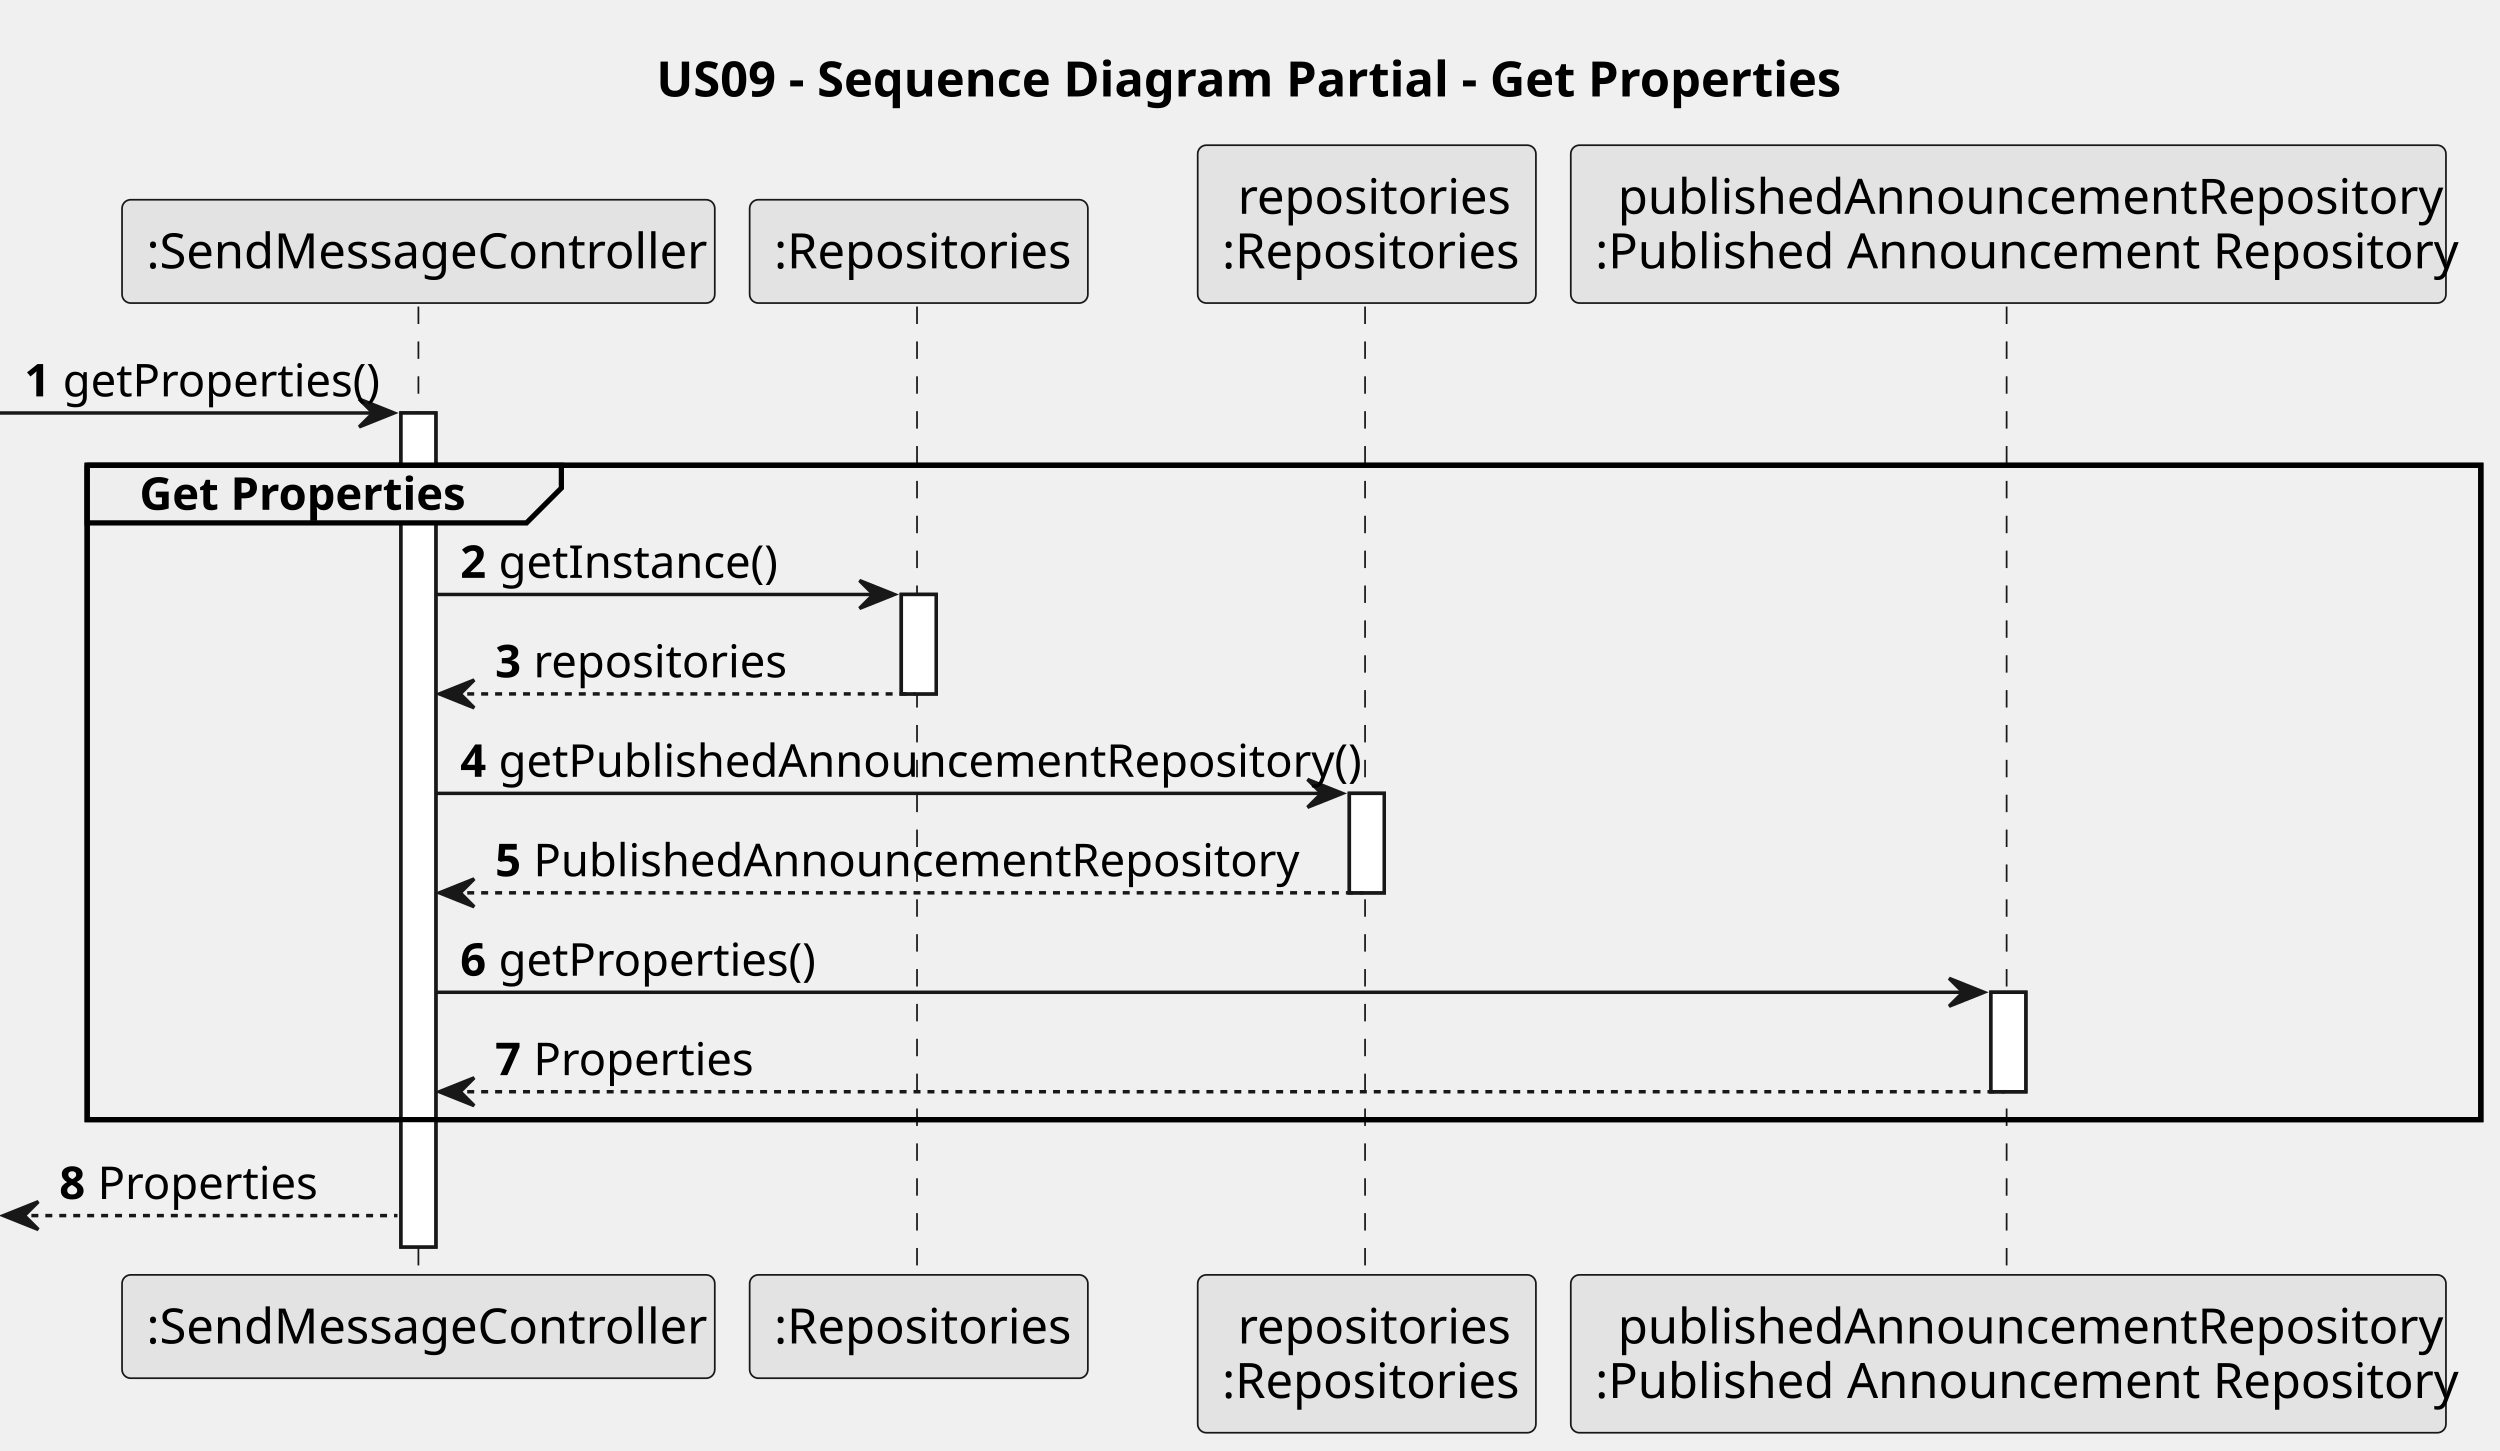
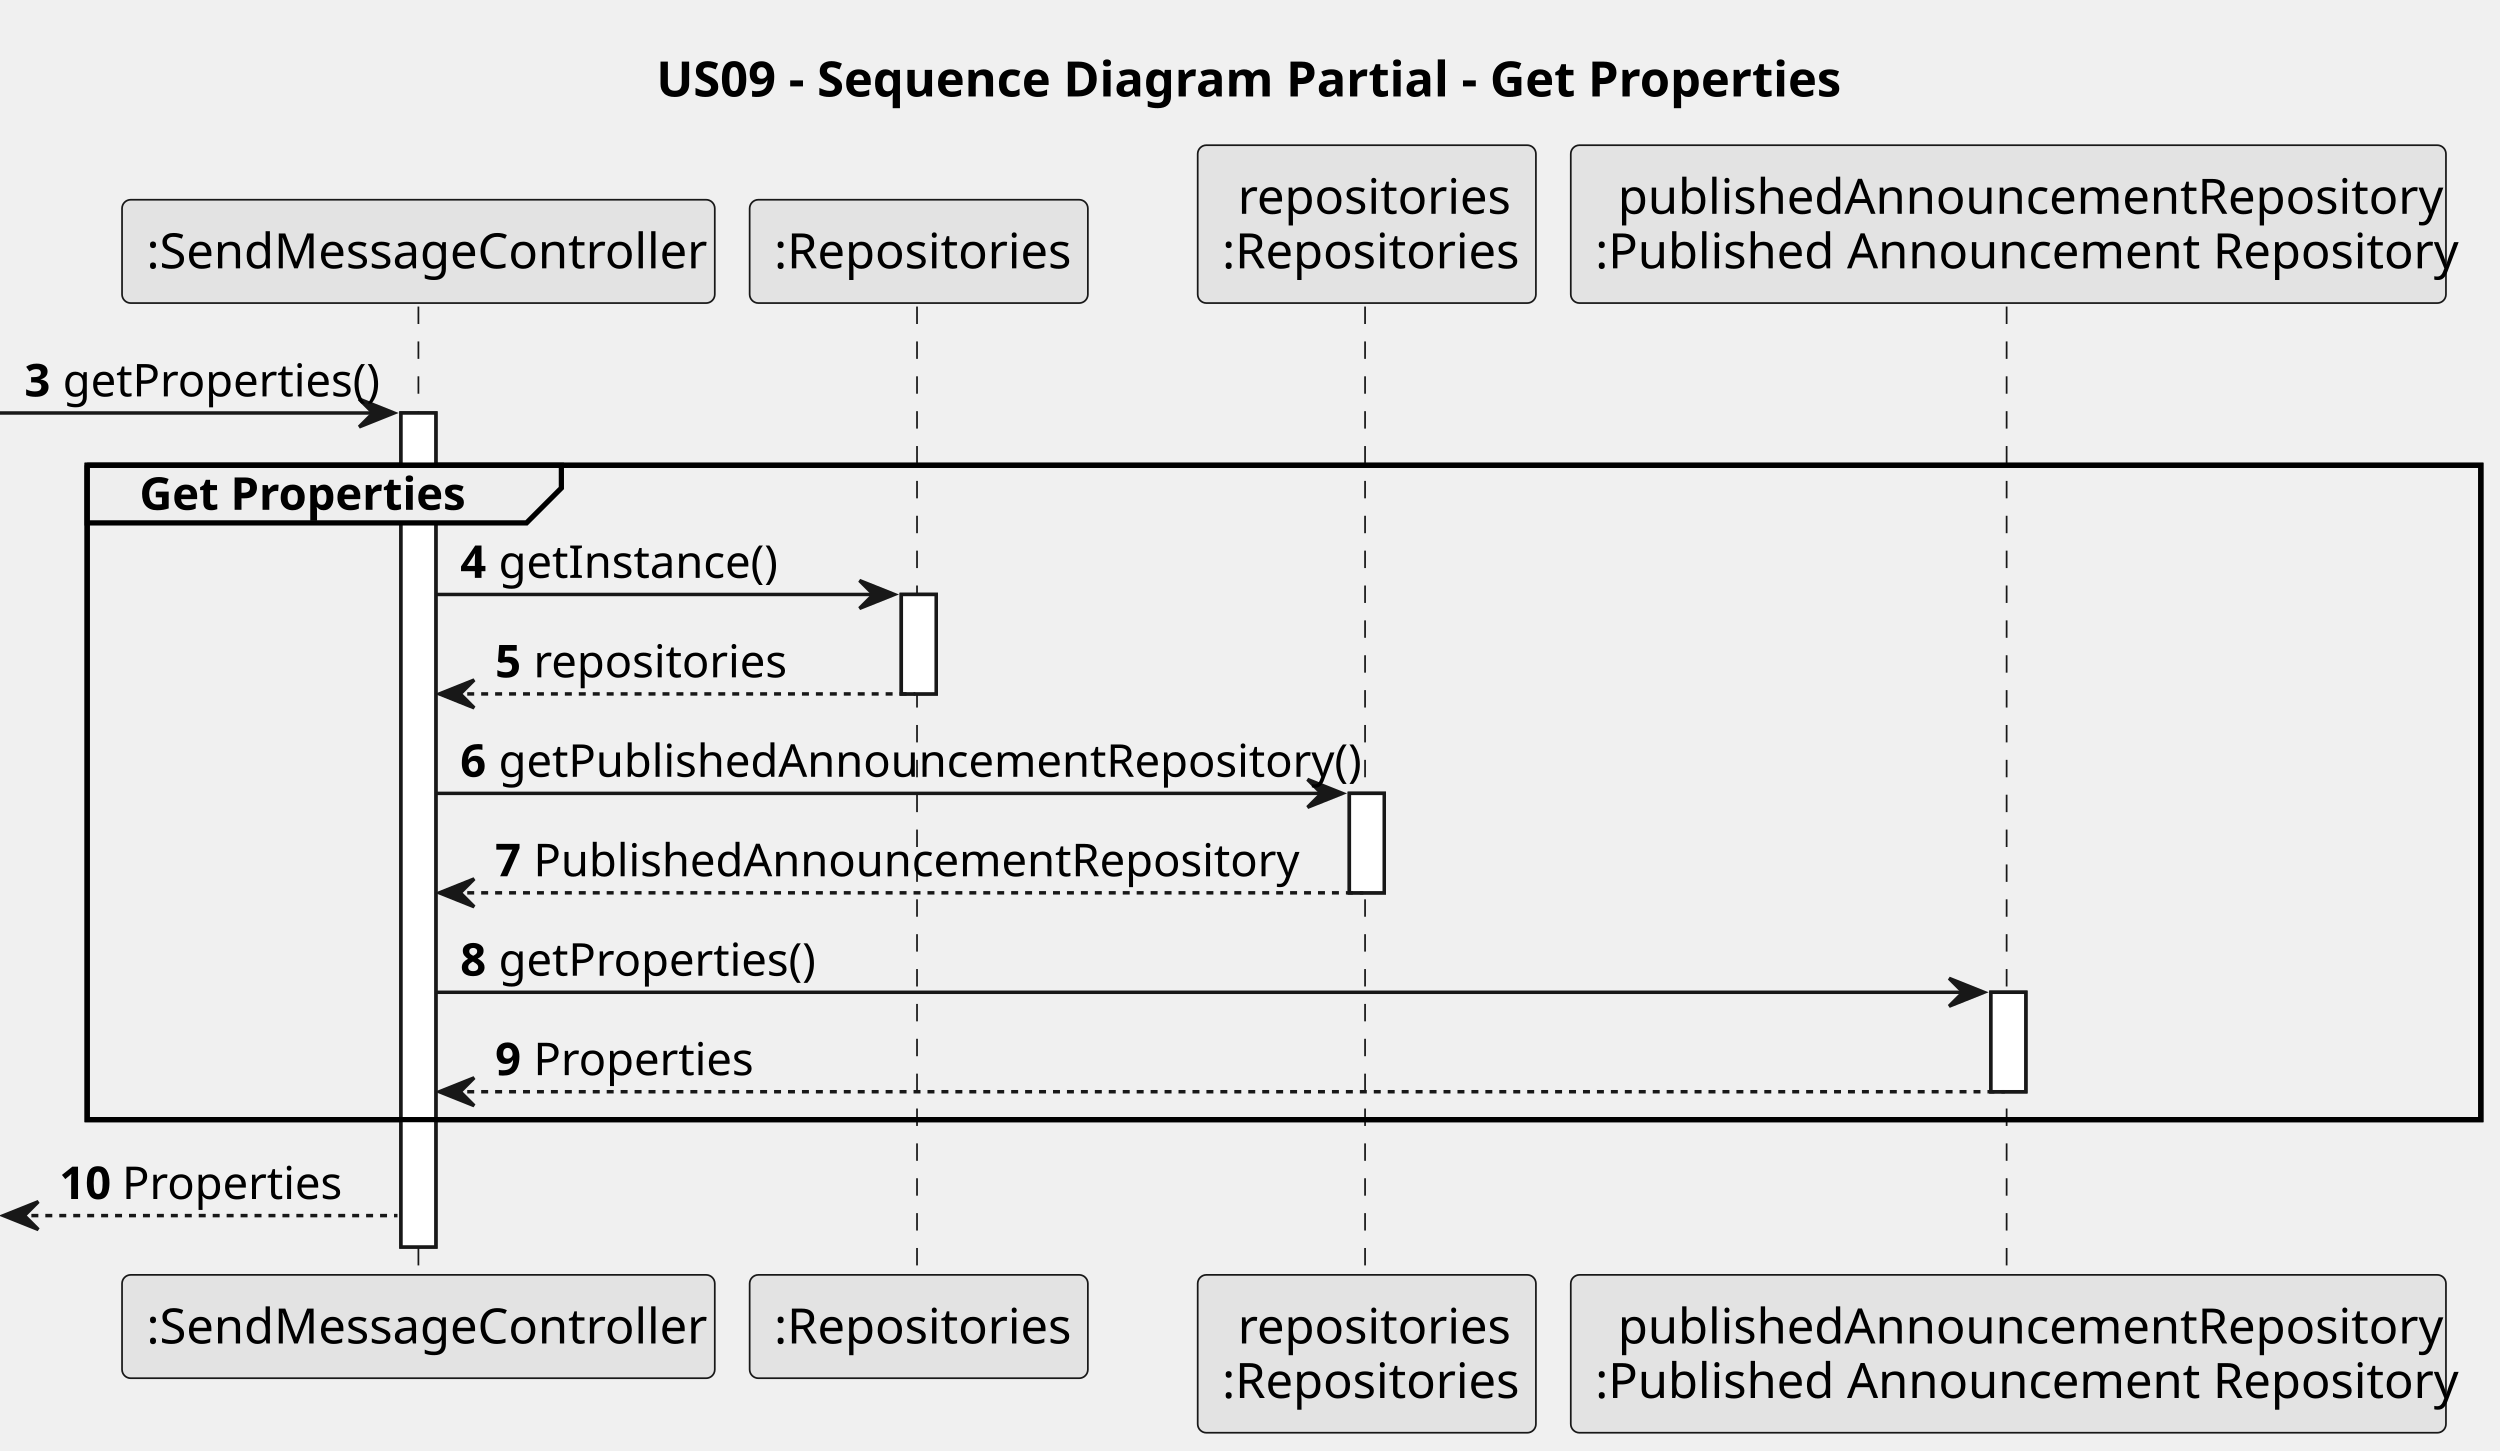
<svg xmlns="http://www.w3.org/2000/svg" contentStyleType="text/css" height="416px" preserveAspectRatio="none" style="width:717px;height:416px;background:#FFFFFF;" version="1.1" viewBox="0 0 717 416" width="717px" zoomAndPan="magnify">
  <defs />
  <g>
    <text fill="#000000" font-family="sans-serif" font-size="14" font-weight="bold" lengthAdjust="spacing" textLength="344" x="188.25" y="27.674">US09 - Sequence Diagram Partial - Get Properties</text>
    <rect fill="#FFFFFF" height="239.188" style="stroke:#181818;stroke-width:1.0;" width="10" x="115" y="118.445" />
    <rect fill="#FFFFFF" height="28.523" style="stroke:#181818;stroke-width:1.0;" width="10" x="258.5" y="170.492" />
    <rect fill="#FFFFFF" height="28.523" style="stroke:#181818;stroke-width:1.0;" width="10" x="387" y="227.539" />
    <rect fill="#FFFFFF" height="28.523" style="stroke:#181818;stroke-width:1.0;" width="10" x="571" y="284.586" />
    <rect fill="none" height="187.664" style="stroke:#000000;stroke-width:1.5;" width="686.5" x="25" y="133.445" />
    <line style="stroke:#181818;stroke-width:0.5;stroke-dasharray:5.0,5.0;" x1="120" x2="120" y1="87.922" y2="366.633" />
    <line style="stroke:#181818;stroke-width:0.5;stroke-dasharray:5.0,5.0;" x1="263" x2="263" y1="87.922" y2="366.633" />
    <line style="stroke:#181818;stroke-width:0.5;stroke-dasharray:5.0,5.0;" x1="391.5" x2="391.5" y1="87.922" y2="366.633" />
    <line style="stroke:#181818;stroke-width:0.5;stroke-dasharray:5.0,5.0;" x1="575.5" x2="575.5" y1="87.922" y2="366.633" />
    <rect fill="#E3E3E3" height="29.641" rx="2.5" ry="2.5" style="stroke:#181818;stroke-width:0.5;" width="170" x="35" y="57.281" />
    <text fill="#000000" font-family="sans-serif" font-size="14" lengthAdjust="spacing" textLength="156" x="42" y="76.955">:SendMessageController</text>
    <rect fill="#E3E3E3" height="29.641" rx="2.5" ry="2.5" style="stroke:#181818;stroke-width:0.5;" width="170" x="35" y="365.633" />
    <text fill="#000000" font-family="sans-serif" font-size="14" lengthAdjust="spacing" textLength="156" x="42" y="385.307">:SendMessageController</text>
    <rect fill="#E3E3E3" height="29.641" rx="2.5" ry="2.5" style="stroke:#181818;stroke-width:0.5;" width="97" x="215" y="57.281" />
    <text fill="#000000" font-family="sans-serif" font-size="14" lengthAdjust="spacing" textLength="83" x="222" y="76.955">:Repositories</text>
    <rect fill="#E3E3E3" height="29.641" rx="2.5" ry="2.5" style="stroke:#181818;stroke-width:0.5;" width="97" x="215" y="365.633" />
    <text fill="#000000" font-family="sans-serif" font-size="14" lengthAdjust="spacing" textLength="83" x="222" y="385.307">:Repositories</text>
    <rect fill="#E3E3E3" height="45.281" rx="2.5" ry="2.5" style="stroke:#181818;stroke-width:0.5;" width="97" x="343.5" y="41.641" />
    <text fill="#000000" font-family="sans-serif" font-size="14" lengthAdjust="spacing" textLength="74" x="355" y="61.315">repositories</text>
    <text fill="#000000" font-family="sans-serif" font-size="14" lengthAdjust="spacing" textLength="83" x="350.5" y="76.955">:Repositories</text>
    <rect fill="#E3E3E3" height="45.281" rx="2.5" ry="2.5" style="stroke:#181818;stroke-width:0.5;" width="97" x="343.5" y="365.633" />
    <text fill="#000000" font-family="sans-serif" font-size="14" lengthAdjust="spacing" textLength="74" x="355" y="385.307">repositories</text>
    <text fill="#000000" font-family="sans-serif" font-size="14" lengthAdjust="spacing" textLength="83" x="350.5" y="400.947">:Repositories</text>
    <rect fill="#E3E3E3" height="45.281" rx="2.5" ry="2.5" style="stroke:#181818;stroke-width:0.5;" width="251" x="450.5" y="41.641" />
    <text fill="#000000" font-family="sans-serif" font-size="14" lengthAdjust="spacing" textLength="224" x="464" y="61.315">publishedAnnouncementRepository</text>
    <text fill="#000000" font-family="sans-serif" font-size="14" lengthAdjust="spacing" textLength="237" x="457.5" y="76.955">:Published Announcement Repository</text>
    <rect fill="#E3E3E3" height="45.281" rx="2.5" ry="2.5" style="stroke:#181818;stroke-width:0.5;" width="251" x="450.5" y="365.633" />
    <text fill="#000000" font-family="sans-serif" font-size="14" lengthAdjust="spacing" textLength="224" x="464" y="385.307">publishedAnnouncementRepository</text>
    <text fill="#000000" font-family="sans-serif" font-size="14" lengthAdjust="spacing" textLength="237" x="457.5" y="400.947">:Published Announcement Repository</text>
    <rect fill="#FFFFFF" height="239.188" style="stroke:#181818;stroke-width:1.0;" width="10" x="115" y="118.445" />
    <rect fill="#FFFFFF" height="28.523" style="stroke:#181818;stroke-width:1.0;" width="10" x="258.5" y="170.492" />
    <rect fill="#FFFFFF" height="28.523" style="stroke:#181818;stroke-width:1.0;" width="10" x="387" y="227.539" />
    <rect fill="#FFFFFF" height="28.523" style="stroke:#181818;stroke-width:1.0;" width="10" x="571" y="284.586" />
    <polygon fill="#181818" points="103,114.445,113,118.445,103,122.445,107,118.445" style="stroke:#181818;stroke-width:1.0;" />
    <line style="stroke:#181818;stroke-width:1.0;" x1="0" x2="109" y1="118.445" y2="118.445" />
-     <text fill="#000000" font-family="sans-serif" font-size="13" font-weight="bold" lengthAdjust="spacing" textLength="7" x="7" y="113.69">1</text>
+     <text fill="#000000" font-family="sans-serif" font-size="13" font-weight="bold" lengthAdjust="spacing" textLength="7" x="7" y="113.69">3</text>
    <text fill="#000000" font-family="sans-serif" font-size="13" lengthAdjust="spacing" textLength="85" x="18" y="113.69">getProperties()</text>
    <path d="M25,133.445 L161,133.445 L161,139.969 L151,149.969 L25,149.969 L25,133.445 " fill="#EEEEEE" style="stroke:#000000;stroke-width:1.5;" />
    <rect fill="none" height="187.664" style="stroke:#000000;stroke-width:1.5;" width="686.5" x="25" y="133.445" />
    <text fill="#000000" font-family="sans-serif" font-size="13" font-weight="bold" lengthAdjust="spacing" textLength="91" x="40" y="146.214">Get Properties</text>
    <polygon fill="#181818" points="246.5,166.492,256.5,170.492,246.5,174.492,250.5,170.492" style="stroke:#181818;stroke-width:1.0;" />
    <line style="stroke:#181818;stroke-width:1.0;" x1="125" x2="252.5" y1="170.492" y2="170.492" />
-     <text fill="#000000" font-family="sans-serif" font-size="13" font-weight="bold" lengthAdjust="spacing" textLength="7" x="132" y="165.737">2</text>
+     <text fill="#000000" font-family="sans-serif" font-size="13" font-weight="bold" lengthAdjust="spacing" textLength="7" x="132" y="165.737">4</text>
    <text fill="#000000" font-family="sans-serif" font-size="13" lengthAdjust="spacing" textLength="75" x="143" y="165.737">getInstance()</text>
    <polygon fill="#181818" points="136,195.016,126,199.016,136,203.016,132,199.016" style="stroke:#181818;stroke-width:1.0;" />
    <line style="stroke:#181818;stroke-width:1.0;stroke-dasharray:2.0,2.0;" x1="130" x2="262.5" y1="199.016" y2="199.016" />
-     <text fill="#000000" font-family="sans-serif" font-size="13" font-weight="bold" lengthAdjust="spacing" textLength="7" x="142" y="194.261">3</text>
+     <text fill="#000000" font-family="sans-serif" font-size="13" font-weight="bold" lengthAdjust="spacing" textLength="7" x="142" y="194.261">5</text>
    <text fill="#000000" font-family="sans-serif" font-size="13" lengthAdjust="spacing" textLength="67" x="153" y="194.261">repositories</text>
    <polygon fill="#181818" points="375,223.539,385,227.539,375,231.539,379,227.539" style="stroke:#181818;stroke-width:1.0;" />
    <line style="stroke:#181818;stroke-width:1.0;" x1="125" x2="381" y1="227.539" y2="227.539" />
-     <text fill="#000000" font-family="sans-serif" font-size="13" font-weight="bold" lengthAdjust="spacing" textLength="7" x="132" y="222.784">4</text>
+     <text fill="#000000" font-family="sans-serif" font-size="13" font-weight="bold" lengthAdjust="spacing" textLength="7" x="132" y="222.784">6</text>
    <text fill="#000000" font-family="sans-serif" font-size="13" lengthAdjust="spacing" textLength="232" x="143" y="222.784">getPublishedAnnouncementRepository()</text>
    <polygon fill="#181818" points="136,252.062,126,256.062,136,260.062,132,256.062" style="stroke:#181818;stroke-width:1.0;" />
    <line style="stroke:#181818;stroke-width:1.0;stroke-dasharray:2.0,2.0;" x1="130" x2="391" y1="256.062" y2="256.062" />
-     <text fill="#000000" font-family="sans-serif" font-size="13" font-weight="bold" lengthAdjust="spacing" textLength="7" x="142" y="251.308">5</text>
+     <text fill="#000000" font-family="sans-serif" font-size="13" font-weight="bold" lengthAdjust="spacing" textLength="7" x="142" y="251.308">7</text>
    <text fill="#000000" font-family="sans-serif" font-size="13" lengthAdjust="spacing" textLength="206" x="153" y="251.308">PublishedAnnouncementRepository</text>
    <polygon fill="#181818" points="559,280.586,569,284.586,559,288.586,563,284.586" style="stroke:#181818;stroke-width:1.0;" />
    <line style="stroke:#181818;stroke-width:1.0;" x1="125" x2="565" y1="284.586" y2="284.586" />
-     <text fill="#000000" font-family="sans-serif" font-size="13" font-weight="bold" lengthAdjust="spacing" textLength="7" x="132" y="279.831">6</text>
+     <text fill="#000000" font-family="sans-serif" font-size="13" font-weight="bold" lengthAdjust="spacing" textLength="7" x="132" y="279.831">8</text>
    <text fill="#000000" font-family="sans-serif" font-size="13" lengthAdjust="spacing" textLength="85" x="143" y="279.831">getProperties()</text>
    <polygon fill="#181818" points="136,309.109,126,313.109,136,317.109,132,313.109" style="stroke:#181818;stroke-width:1.0;" />
    <line style="stroke:#181818;stroke-width:1.0;stroke-dasharray:2.0,2.0;" x1="130" x2="575" y1="313.109" y2="313.109" />
-     <text fill="#000000" font-family="sans-serif" font-size="13" font-weight="bold" lengthAdjust="spacing" textLength="7" x="142" y="308.354">7</text>
+     <text fill="#000000" font-family="sans-serif" font-size="13" font-weight="bold" lengthAdjust="spacing" textLength="7" x="142" y="308.354">9</text>
    <text fill="#000000" font-family="sans-serif" font-size="13" lengthAdjust="spacing" textLength="59" x="153" y="308.354">Properties</text>
    <polygon fill="#181818" points="11,344.633,1,348.633,11,352.633,7,348.633" style="stroke:#181818;stroke-width:1.0;" />
    <line style="stroke:#181818;stroke-width:1.0;stroke-dasharray:2.0,2.0;" x1="5" x2="114" y1="348.633" y2="348.633" />
-     <text fill="#000000" font-family="sans-serif" font-size="13" font-weight="bold" lengthAdjust="spacing" textLength="7" x="17" y="343.878">8</text>
-     <text fill="#000000" font-family="sans-serif" font-size="13" lengthAdjust="spacing" textLength="59" x="28" y="343.878">Properties</text>
+     <text fill="#000000" font-family="sans-serif" font-size="13" font-weight="bold" lengthAdjust="spacing" textLength="14" x="17" y="343.878">10</text>
+     <text fill="#000000" font-family="sans-serif" font-size="13" lengthAdjust="spacing" textLength="59" x="35" y="343.878">Properties</text>
  </g>
</svg>
